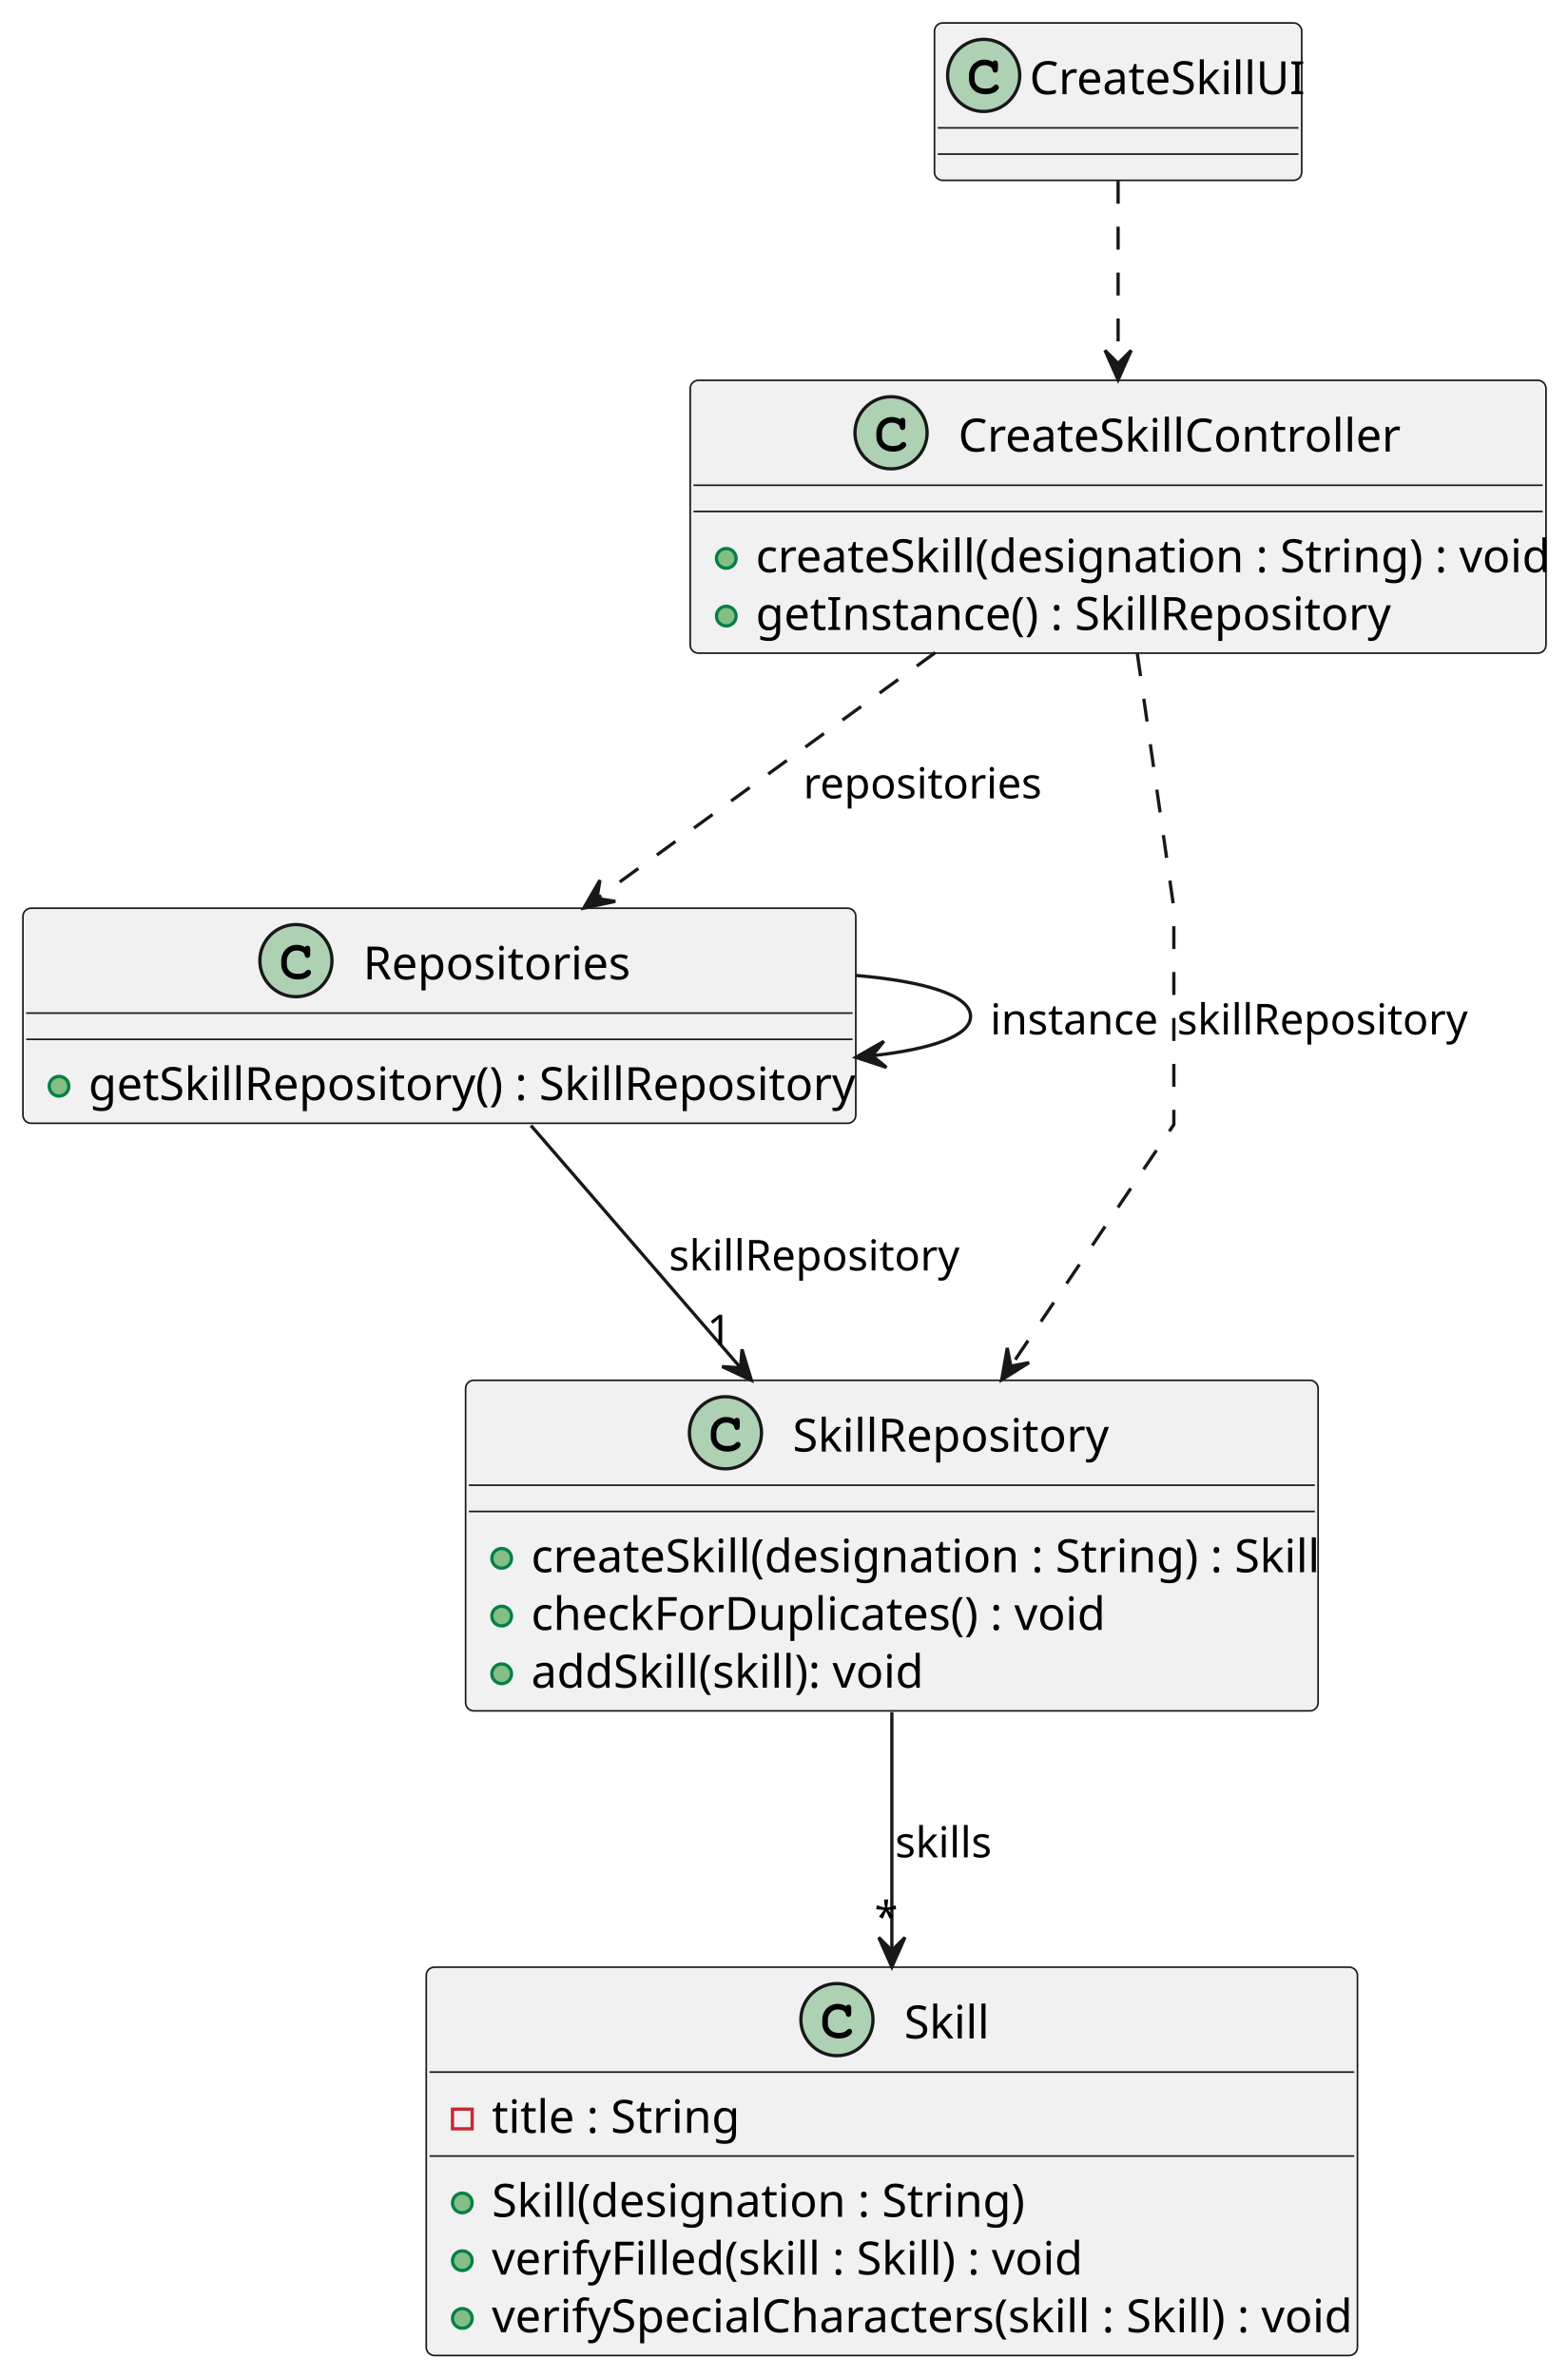
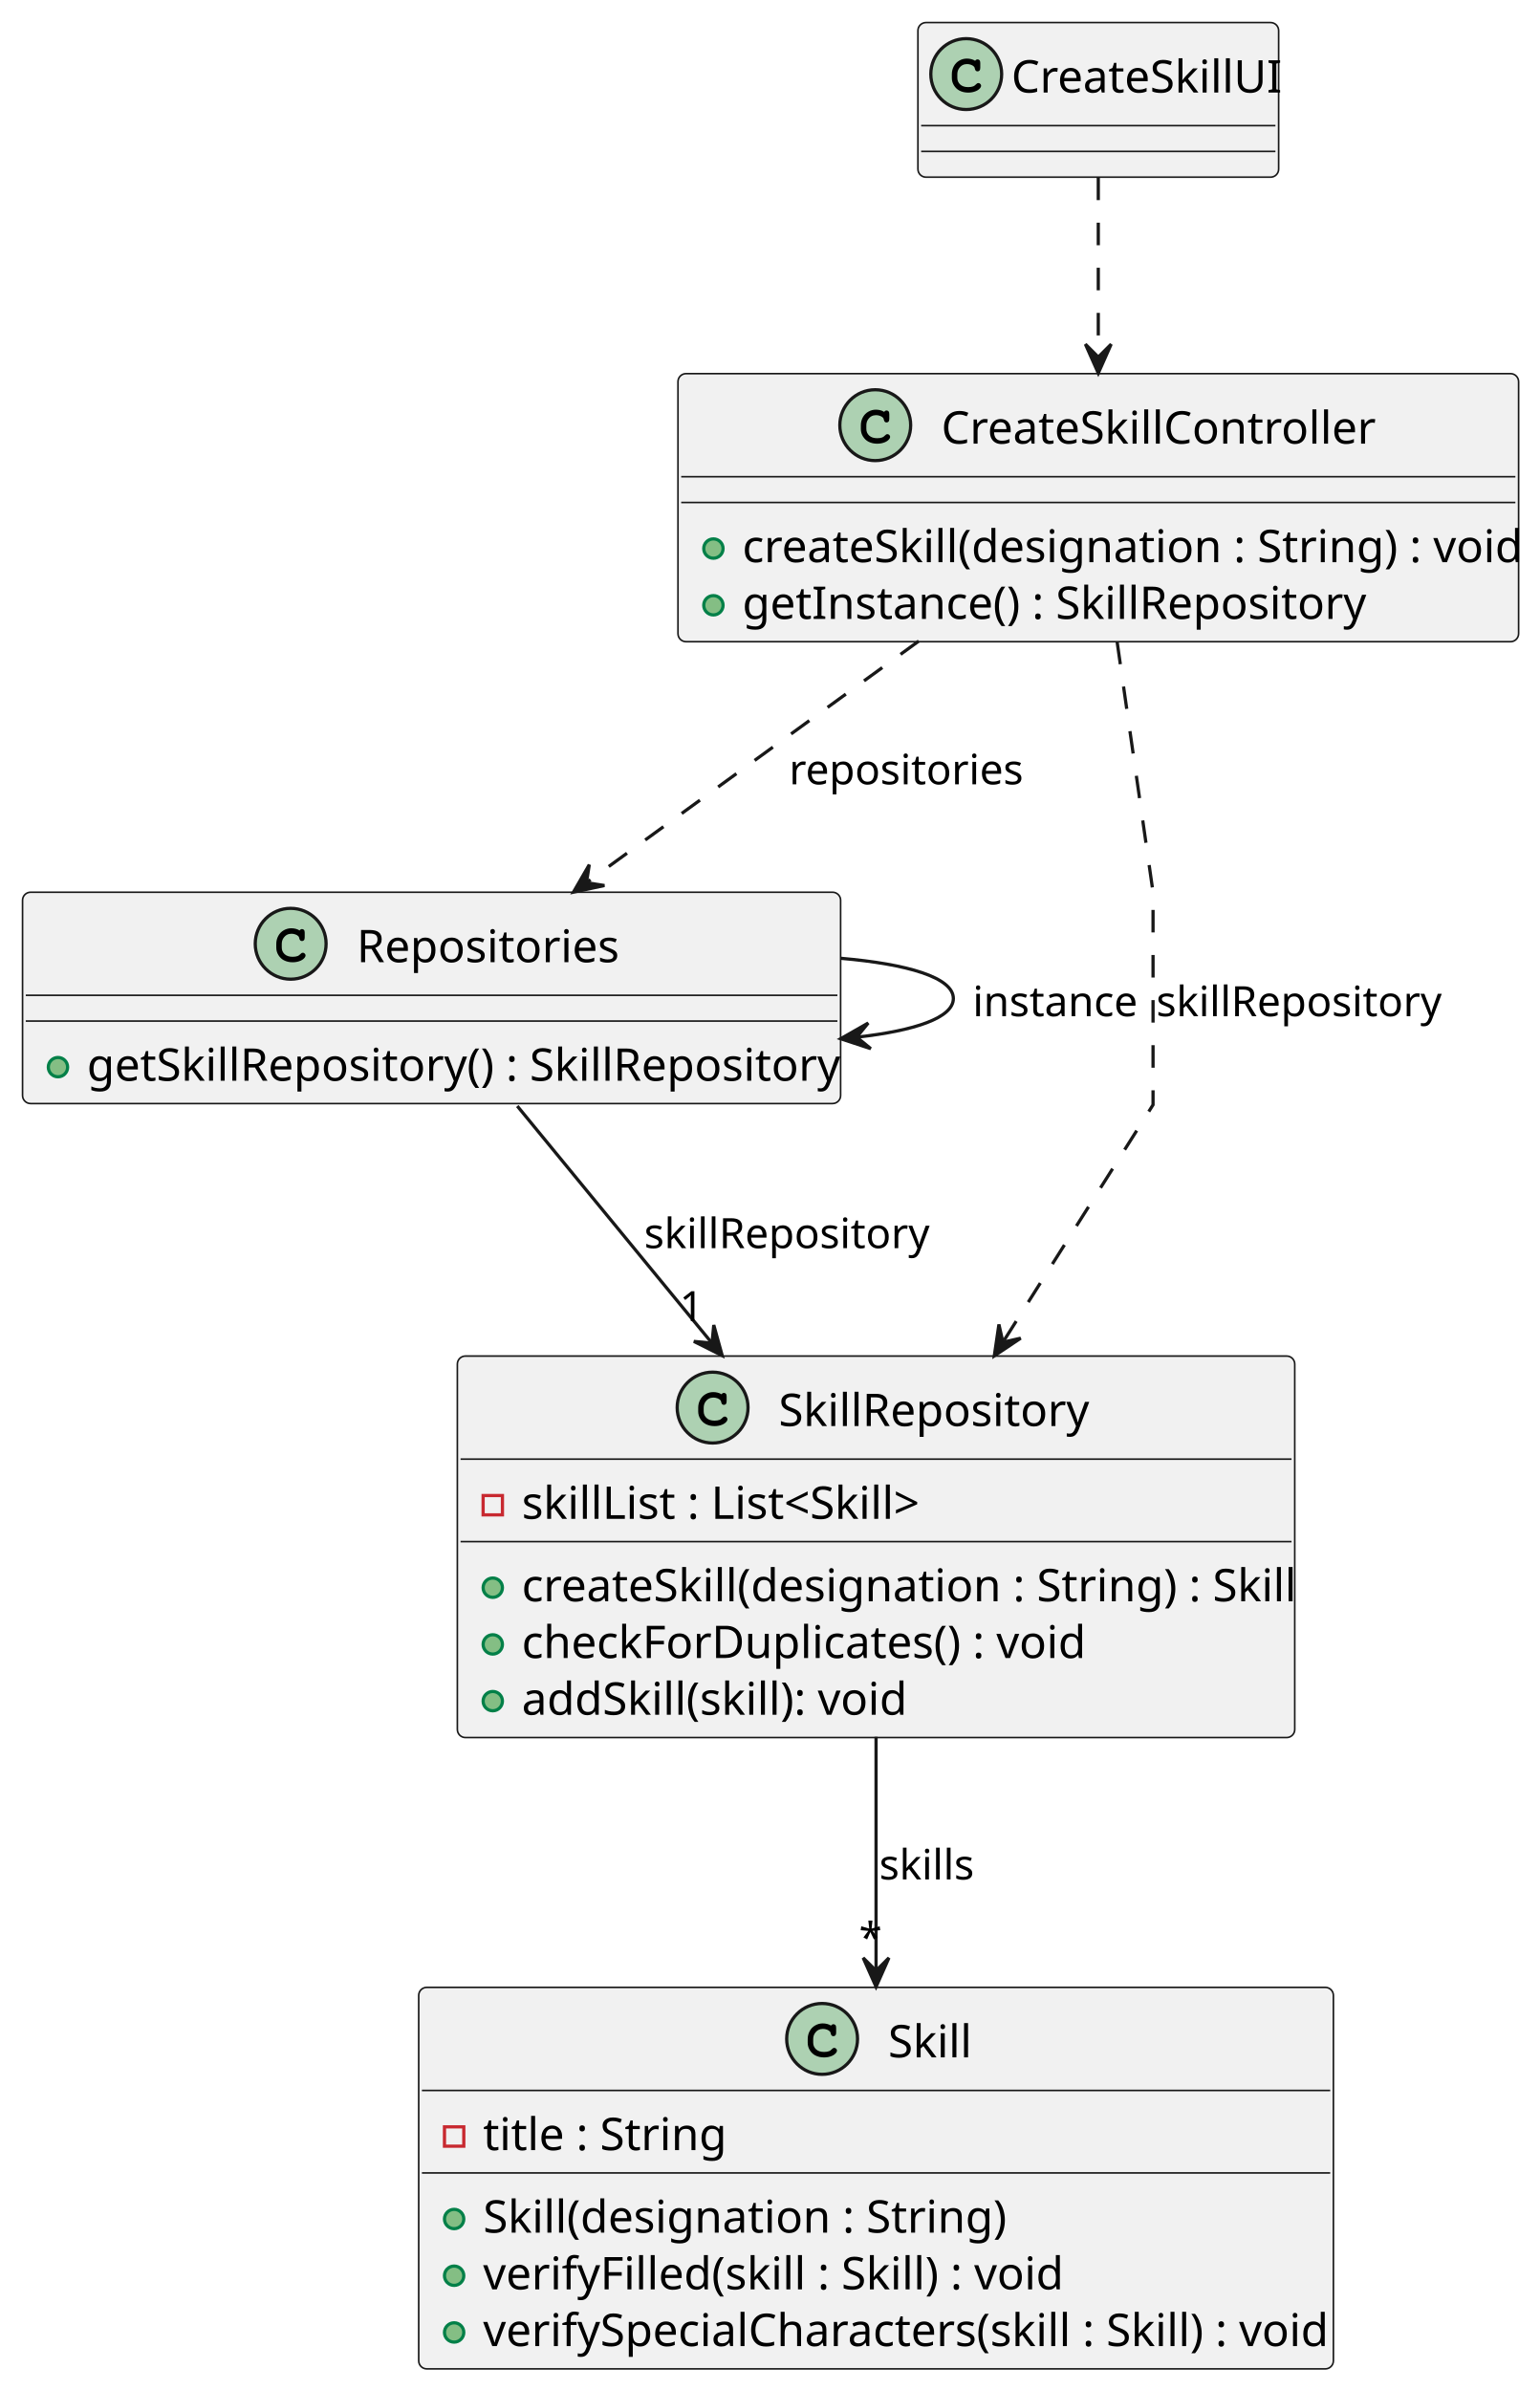
- <svg xmlns="http://www.w3.org/2000/svg" contentStyleType="text/css" height="725px" preserveAspectRatio="none" style="width:478px;height:725px;background:#FFFFFF;" version="1.1" viewBox="0 0 478 725" width="478px" zoomAndPan="magnify">
+ <svg xmlns="http://www.w3.org/2000/svg" contentStyleType="text/css" height="742px" preserveAspectRatio="none" style="width:478px;height:742px;background:#FFFFFF;" version="1.1" viewBox="0 0 478 742" width="478px" zoomAndPan="magnify">
  <defs />
  <g>
    <g id="elem_CreateSkillUI">
      <rect codeLine="7" fill="#F1F1F1" height="48" id="CreateSkillUI" rx="2.5" ry="2.5" style="stroke:#181818;stroke-width:0.5;" width="112" x="285" y="7" />
      <ellipse cx="300" cy="23" fill="#ADD1B2" rx="11" ry="11" style="stroke:#181818;stroke-width:1.0;" />
      <path d="M302.766,18.875 Q302.922,18.656 303.109,18.547 Q303.297,18.438 303.516,18.438 Q303.891,18.438 304.125,18.703 Q304.359,18.953 304.359,19.562 L304.359,21.016 Q304.359,21.625 304.125,21.891 Q303.891,22.156 303.516,22.156 Q303.172,22.156 302.969,21.953 Q302.766,21.766 302.656,21.25 Q302.609,20.891 302.422,20.703 Q302.094,20.328 301.484,20.109 Q300.875,19.891 300.25,19.891 Q299.484,19.891 298.844,20.219 Q298.219,20.547 297.719,21.297 Q297.234,22.047 297.234,23.078 L297.234,24.172 Q297.234,25.406 298.125,26.234 Q299.016,27.047 300.609,27.047 Q301.547,27.047 302.203,26.797 Q302.594,26.641 303.016,26.203 Q303.281,25.938 303.422,25.859 Q303.578,25.781 303.781,25.781 Q304.109,25.781 304.359,26.047 Q304.625,26.297 304.625,26.641 Q304.625,26.984 304.281,27.391 Q303.781,27.969 302.984,28.297 Q301.906,28.75 300.609,28.75 Q299.094,28.75 297.891,28.125 Q296.906,27.625 296.219,26.562 Q295.531,25.484 295.531,24.203 L295.531,23.047 Q295.531,21.719 296.141,20.578 Q296.766,19.422 297.859,18.812 Q298.953,18.188 300.188,18.188 Q300.922,18.188 301.562,18.359 Q302.219,18.516 302.766,18.875 Z " fill="#000000" />
      <text fill="#000000" font-family="sans-serif" font-size="14" lengthAdjust="spacing" textLength="80" x="314" y="28.729">CreateSkillUI</text>
      <line style="stroke:#181818;stroke-width:0.5;" x1="286" x2="396" y1="39" y2="39" />
      <line style="stroke:#181818;stroke-width:0.5;" x1="286" x2="396" y1="47" y2="47" />
    </g>
    <g id="elem_CreateSkillController">
      <rect codeLine="10" fill="#F1F1F1" height="83.219" id="CreateSkillController" rx="2.5" ry="2.5" style="stroke:#181818;stroke-width:0.5;" width="261" x="210.5" y="116" />
      <ellipse cx="271.75" cy="132" fill="#ADD1B2" rx="11" ry="11" style="stroke:#181818;stroke-width:1.0;" />
      <path d="M274.516,127.875 Q274.672,127.656 274.859,127.547 Q275.047,127.438 275.266,127.438 Q275.641,127.438 275.875,127.703 Q276.109,127.953 276.109,128.562 L276.109,130.016 Q276.109,130.625 275.875,130.891 Q275.641,131.156 275.266,131.156 Q274.922,131.156 274.719,130.953 Q274.516,130.766 274.406,130.25 Q274.359,129.891 274.172,129.703 Q273.844,129.328 273.234,129.109 Q272.625,128.891 272,128.891 Q271.234,128.891 270.594,129.219 Q269.969,129.547 269.469,130.297 Q268.984,131.047 268.984,132.078 L268.984,133.172 Q268.984,134.406 269.875,135.234 Q270.766,136.047 272.359,136.047 Q273.297,136.047 273.953,135.797 Q274.344,135.641 274.766,135.203 Q275.031,134.938 275.172,134.859 Q275.328,134.781 275.531,134.781 Q275.859,134.781 276.109,135.047 Q276.375,135.297 276.375,135.641 Q276.375,135.984 276.031,136.391 Q275.531,136.969 274.734,137.297 Q273.656,137.75 272.359,137.75 Q270.844,137.75 269.641,137.125 Q268.656,136.625 267.969,135.562 Q267.281,134.484 267.281,133.203 L267.281,132.047 Q267.281,130.719 267.891,129.578 Q268.516,128.422 269.609,127.812 Q270.703,127.188 271.938,127.188 Q272.672,127.188 273.312,127.359 Q273.969,127.516 274.516,127.875 Z " fill="#000000" />
      <text fill="#000000" font-family="sans-serif" font-size="14" lengthAdjust="spacing" textLength="130" x="292.25" y="137.728">CreateSkillController</text>
      <line style="stroke:#181818;stroke-width:0.5;" x1="211.5" x2="470.5" y1="148" y2="148" />
      <line style="stroke:#181818;stroke-width:0.5;" x1="211.5" x2="470.5" y1="156" y2="156" />
      <ellipse cx="221.5" cy="170.305" fill="#84BE84" rx="3" ry="3" style="stroke:#038048;stroke-width:1.0;" />
      <text fill="#000000" font-family="sans-serif" font-size="14" lengthAdjust="spacing" textLength="235" x="230.5" y="174.533">createSkill(designation : String) : void</text>
      <ellipse cx="221.5" cy="187.914" fill="#84BE84" rx="3" ry="3" style="stroke:#038048;stroke-width:1.0;" />
      <text fill="#000000" font-family="sans-serif" font-size="14" lengthAdjust="spacing" textLength="188" x="230.5" y="192.143">getInstance() : SkillRepository</text>
    </g>
    <g id="elem_Repositories">
      <rect codeLine="15" fill="#F1F1F1" height="65.609" id="Repositories" rx="2.5" ry="2.5" style="stroke:#181818;stroke-width:0.5;" width="254" x="7" y="277" />
      <ellipse cx="90.25" cy="293" fill="#ADD1B2" rx="11" ry="11" style="stroke:#181818;stroke-width:1.0;" />
      <path d="M93.016,288.875 Q93.172,288.656 93.359,288.547 Q93.547,288.438 93.766,288.438 Q94.141,288.438 94.375,288.703 Q94.609,288.953 94.609,289.562 L94.609,291.016 Q94.609,291.625 94.375,291.891 Q94.141,292.156 93.766,292.156 Q93.422,292.156 93.219,291.953 Q93.016,291.766 92.906,291.25 Q92.859,290.891 92.672,290.703 Q92.344,290.328 91.734,290.109 Q91.125,289.891 90.5,289.891 Q89.734,289.891 89.094,290.219 Q88.469,290.547 87.969,291.297 Q87.484,292.047 87.484,293.078 L87.484,294.172 Q87.484,295.406 88.375,296.234 Q89.266,297.047 90.859,297.047 Q91.797,297.047 92.453,296.797 Q92.844,296.641 93.266,296.203 Q93.531,295.938 93.672,295.859 Q93.828,295.781 94.031,295.781 Q94.359,295.781 94.609,296.047 Q94.875,296.297 94.875,296.641 Q94.875,296.984 94.531,297.391 Q94.031,297.969 93.234,298.297 Q92.156,298.75 90.859,298.75 Q89.344,298.75 88.141,298.125 Q87.156,297.625 86.469,296.562 Q85.781,295.484 85.781,294.203 L85.781,293.047 Q85.781,291.719 86.391,290.578 Q87.016,289.422 88.109,288.812 Q89.203,288.188 90.438,288.188 Q91.172,288.188 91.812,288.359 Q92.469,288.516 93.016,288.875 Z " fill="#000000" />
      <text fill="#000000" font-family="sans-serif" font-size="14" lengthAdjust="spacing" textLength="79" x="110.75" y="298.728">Repositories</text>
      <line style="stroke:#181818;stroke-width:0.5;" x1="8" x2="260" y1="309" y2="309" />
      <line style="stroke:#181818;stroke-width:0.5;" x1="8" x2="260" y1="317" y2="317" />
      <ellipse cx="18" cy="331.305" fill="#84BE84" rx="3" ry="3" style="stroke:#038048;stroke-width:1.0;" />
      <text fill="#000000" font-family="sans-serif" font-size="14" lengthAdjust="spacing" textLength="228" x="27" y="335.533">getSkillRepository() : SkillRepository</text>
    </g>
    <g id="elem_SkillRepository">
-       <rect codeLine="19" fill="#F1F1F1" height="100.828" id="SkillRepository" rx="2.5" ry="2.5" style="stroke:#181818;stroke-width:0.5;" width="260" x="142" y="421" />
+       <rect codeLine="19" fill="#F1F1F1" height="118.438" id="SkillRepository" rx="2.5" ry="2.5" style="stroke:#181818;stroke-width:0.5;" width="260" x="142" y="421" />
      <ellipse cx="221.25" cy="437" fill="#ADD1B2" rx="11" ry="11" style="stroke:#181818;stroke-width:1.0;" />
      <path d="M224.016,432.875 Q224.172,432.656 224.359,432.547 Q224.547,432.438 224.766,432.438 Q225.141,432.438 225.375,432.703 Q225.609,432.953 225.609,433.562 L225.609,435.016 Q225.609,435.625 225.375,435.891 Q225.141,436.156 224.766,436.156 Q224.422,436.156 224.219,435.953 Q224.016,435.766 223.906,435.25 Q223.859,434.891 223.672,434.703 Q223.344,434.328 222.734,434.109 Q222.125,433.891 221.5,433.891 Q220.734,433.891 220.094,434.219 Q219.469,434.547 218.969,435.297 Q218.484,436.047 218.484,437.078 L218.484,438.172 Q218.484,439.406 219.375,440.234 Q220.266,441.047 221.859,441.047 Q222.797,441.047 223.453,440.797 Q223.844,440.641 224.266,440.203 Q224.531,439.938 224.672,439.859 Q224.828,439.781 225.031,439.781 Q225.359,439.781 225.609,440.047 Q225.875,440.297 225.875,440.641 Q225.875,440.984 225.531,441.391 Q225.031,441.969 224.234,442.297 Q223.156,442.75 221.859,442.75 Q220.344,442.75 219.141,442.125 Q218.156,441.625 217.469,440.562 Q216.781,439.484 216.781,438.203 L216.781,437.047 Q216.781,435.719 217.391,434.578 Q218.016,433.422 219.109,432.812 Q220.203,432.188 221.438,432.188 Q222.172,432.188 222.812,432.359 Q223.469,432.516 224.016,432.875 Z " fill="#000000" />
      <text fill="#000000" font-family="sans-serif" font-size="14" lengthAdjust="spacing" textLength="93" x="241.75" y="442.728">SkillRepository</text>
      <line style="stroke:#181818;stroke-width:0.5;" x1="143" x2="401" y1="453" y2="453" />
-       <line style="stroke:#181818;stroke-width:0.5;" x1="143" x2="401" y1="461" y2="461" />
-       <ellipse cx="153" cy="475.305" fill="#84BE84" rx="3" ry="3" style="stroke:#038048;stroke-width:1.0;" />
-       <text fill="#000000" font-family="sans-serif" font-size="14" lengthAdjust="spacing" textLength="234" x="162" y="479.533">createSkill(designation : String) : Skill</text>
+       <rect fill="none" height="6" style="stroke:#C82930;stroke-width:1.0;" width="6" x="150" y="464.305" />
+       <text fill="#000000" font-family="sans-serif" font-size="14" lengthAdjust="spacing" textLength="120" x="162" y="471.533">skillList : List&lt;Skill&gt;</text>
+       <line style="stroke:#181818;stroke-width:0.5;" x1="143" x2="401" y1="478.609" y2="478.609" />
      <ellipse cx="153" cy="492.914" fill="#84BE84" rx="3" ry="3" style="stroke:#038048;stroke-width:1.0;" />
-       <text fill="#000000" font-family="sans-serif" font-size="14" lengthAdjust="spacing" textLength="173" x="162" y="497.143">checkForDuplicates() : void</text>
+       <text fill="#000000" font-family="sans-serif" font-size="14" lengthAdjust="spacing" textLength="234" x="162" y="497.143">createSkill(designation : String) : Skill</text>
      <ellipse cx="153" cy="510.523" fill="#84BE84" rx="3" ry="3" style="stroke:#038048;stroke-width:1.0;" />
-       <text fill="#000000" font-family="sans-serif" font-size="14" lengthAdjust="spacing" textLength="116" x="162" y="514.752">addSkill(skill): void</text>
+       <text fill="#000000" font-family="sans-serif" font-size="14" lengthAdjust="spacing" textLength="173" x="162" y="514.752">checkForDuplicates() : void</text>
+       <ellipse cx="153" cy="528.133" fill="#84BE84" rx="3" ry="3" style="stroke:#038048;stroke-width:1.0;" />
+       <text fill="#000000" font-family="sans-serif" font-size="14" lengthAdjust="spacing" textLength="116" x="162" y="532.361">addSkill(skill): void</text>
    </g>
    <g id="elem_Skill">
-       <rect codeLine="25" fill="#F1F1F1" height="118.438" id="Skill" rx="2.5" ry="2.5" style="stroke:#181818;stroke-width:0.5;" width="284" x="130" y="600" />
-       <ellipse cx="255.25" cy="616" fill="#ADD1B2" rx="11" ry="11" style="stroke:#181818;stroke-width:1.0;" />
-       <path d="M258.016,611.875 Q258.172,611.656 258.359,611.547 Q258.547,611.438 258.766,611.438 Q259.141,611.438 259.375,611.703 Q259.609,611.953 259.609,612.562 L259.609,614.016 Q259.609,614.625 259.375,614.891 Q259.141,615.156 258.766,615.156 Q258.422,615.156 258.219,614.953 Q258.016,614.766 257.906,614.25 Q257.859,613.891 257.672,613.703 Q257.344,613.328 256.734,613.109 Q256.125,612.891 255.5,612.891 Q254.734,612.891 254.094,613.219 Q253.469,613.547 252.969,614.297 Q252.484,615.047 252.484,616.078 L252.484,617.172 Q252.484,618.406 253.375,619.234 Q254.266,620.047 255.859,620.047 Q256.797,620.047 257.453,619.797 Q257.844,619.641 258.266,619.203 Q258.531,618.938 258.672,618.859 Q258.828,618.781 259.031,618.781 Q259.359,618.781 259.609,619.047 Q259.875,619.297 259.875,619.641 Q259.875,619.984 259.531,620.391 Q259.031,620.969 258.234,621.297 Q257.156,621.75 255.859,621.75 Q254.344,621.75 253.141,621.125 Q252.156,620.625 251.469,619.562 Q250.781,618.484 250.781,617.203 L250.781,616.047 Q250.781,614.719 251.391,613.578 Q252.016,612.422 253.109,611.812 Q254.203,611.188 255.438,611.188 Q256.172,611.188 256.812,611.359 Q257.469,611.516 258.016,611.875 Z " fill="#000000" />
-       <text fill="#000000" font-family="sans-serif" font-size="14" lengthAdjust="spacing" textLength="25" x="275.75" y="621.729">Skill</text>
-       <line style="stroke:#181818;stroke-width:0.5;" x1="131" x2="413" y1="632" y2="632" />
-       <rect fill="none" height="6" style="stroke:#C82930;stroke-width:1.0;" width="6" x="138" y="643.305" />
-       <text fill="#000000" font-family="sans-serif" font-size="14" lengthAdjust="spacing" textLength="71" x="150" y="650.533">title : String</text>
-       <line style="stroke:#181818;stroke-width:0.5;" x1="131" x2="413" y1="657.609" y2="657.609" />
-       <ellipse cx="141" cy="671.914" fill="#84BE84" rx="3" ry="3" style="stroke:#038048;stroke-width:1.0;" />
-       <text fill="#000000" font-family="sans-serif" font-size="14" lengthAdjust="spacing" textLength="157" x="150" y="676.143">Skill(designation : String)</text>
-       <ellipse cx="141" cy="689.523" fill="#84BE84" rx="3" ry="3" style="stroke:#038048;stroke-width:1.0;" />
-       <text fill="#000000" font-family="sans-serif" font-size="14" lengthAdjust="spacing" textLength="176" x="150" y="693.752">verifyFilled(skill : Skill) : void</text>
-       <ellipse cx="141" cy="707.133" fill="#84BE84" rx="3" ry="3" style="stroke:#038048;stroke-width:1.0;" />
-       <text fill="#000000" font-family="sans-serif" font-size="14" lengthAdjust="spacing" textLength="258" x="150" y="711.361">verifySpecialCharacters(skill : Skill) : void</text>
+       <rect codeLine="26" fill="#F1F1F1" height="118.438" id="Skill" rx="2.5" ry="2.5" style="stroke:#181818;stroke-width:0.5;" width="284" x="130" y="617" />
+       <ellipse cx="255.25" cy="633" fill="#ADD1B2" rx="11" ry="11" style="stroke:#181818;stroke-width:1.0;" />
+       <path d="M258.016,628.875 Q258.172,628.656 258.359,628.547 Q258.547,628.438 258.766,628.438 Q259.141,628.438 259.375,628.703 Q259.609,628.953 259.609,629.562 L259.609,631.016 Q259.609,631.625 259.375,631.891 Q259.141,632.156 258.766,632.156 Q258.422,632.156 258.219,631.953 Q258.016,631.766 257.906,631.25 Q257.859,630.891 257.672,630.703 Q257.344,630.328 256.734,630.109 Q256.125,629.891 255.5,629.891 Q254.734,629.891 254.094,630.219 Q253.469,630.547 252.969,631.297 Q252.484,632.047 252.484,633.078 L252.484,634.172 Q252.484,635.406 253.375,636.234 Q254.266,637.047 255.859,637.047 Q256.797,637.047 257.453,636.797 Q257.844,636.641 258.266,636.203 Q258.531,635.938 258.672,635.859 Q258.828,635.781 259.031,635.781 Q259.359,635.781 259.609,636.047 Q259.875,636.297 259.875,636.641 Q259.875,636.984 259.531,637.391 Q259.031,637.969 258.234,638.297 Q257.156,638.75 255.859,638.75 Q254.344,638.75 253.141,638.125 Q252.156,637.625 251.469,636.562 Q250.781,635.484 250.781,634.203 L250.781,633.047 Q250.781,631.719 251.391,630.578 Q252.016,629.422 253.109,628.812 Q254.203,628.188 255.438,628.188 Q256.172,628.188 256.812,628.359 Q257.469,628.516 258.016,628.875 Z " fill="#000000" />
+       <text fill="#000000" font-family="sans-serif" font-size="14" lengthAdjust="spacing" textLength="25" x="275.75" y="638.729">Skill</text>
+       <line style="stroke:#181818;stroke-width:0.5;" x1="131" x2="413" y1="649" y2="649" />
+       <rect fill="none" height="6" style="stroke:#C82930;stroke-width:1.0;" width="6" x="138" y="660.305" />
+       <text fill="#000000" font-family="sans-serif" font-size="14" lengthAdjust="spacing" textLength="71" x="150" y="667.533">title : String</text>
+       <line style="stroke:#181818;stroke-width:0.5;" x1="131" x2="413" y1="674.609" y2="674.609" />
+       <ellipse cx="141" cy="688.914" fill="#84BE84" rx="3" ry="3" style="stroke:#038048;stroke-width:1.0;" />
+       <text fill="#000000" font-family="sans-serif" font-size="14" lengthAdjust="spacing" textLength="157" x="150" y="693.143">Skill(designation : String)</text>
+       <ellipse cx="141" cy="706.523" fill="#84BE84" rx="3" ry="3" style="stroke:#038048;stroke-width:1.0;" />
+       <text fill="#000000" font-family="sans-serif" font-size="14" lengthAdjust="spacing" textLength="176" x="150" y="710.752">verifyFilled(skill : Skill) : void</text>
+       <ellipse cx="141" cy="724.133" fill="#84BE84" rx="3" ry="3" style="stroke:#038048;stroke-width:1.0;" />
+       <text fill="#000000" font-family="sans-serif" font-size="14" lengthAdjust="spacing" textLength="258" x="150" y="728.361">verifySpecialCharacters(skill : Skill) : void</text>
    </g>
    <g id="link_CreateSkillUI_CreateSkillController">
-       <path codeLine="32" d="M341,55.13 C341,70.68 341,91.72 341,110.6 " fill="none" id="CreateSkillUI-to-CreateSkillController" style="stroke:#181818;stroke-width:1.0;stroke-dasharray:7.0,7.0;" />
+       <path codeLine="33" d="M341,55.13 C341,70.68 341,91.72 341,110.6 " fill="none" id="CreateSkillUI-to-CreateSkillController" style="stroke:#181818;stroke-width:1.0;stroke-dasharray:7.0,7.0;" />
      <polygon fill="#181818" points="341,115.86,345,106.86,341,110.86,337,106.86,341,115.86" style="stroke:#181818;stroke-width:1.0;" />
    </g>
    <g id="link_Repositories_SkillRepository">
-       <path codeLine="33" d="M161.93,343.28 C180.24,364.45 204.63,392.63 225.79,417.09 " fill="none" id="Repositories-to-SkillRepository" style="stroke:#181818;stroke-width:1.0;" />
-       <polygon fill="#181818" points="229.16,420.99,226.284,411.57,225.884,417.213,220.241,416.812,229.16,420.99" style="stroke:#181818;stroke-width:1.0;" />
-       <text fill="#000000" font-family="sans-serif" font-size="13" lengthAdjust="spacing" textLength="85" x="204" y="387.495">skillRepository</text>
-       <text fill="#000000" font-family="sans-serif" font-size="13" lengthAdjust="spacing" textLength="7" x="215.643" y="410.294">1</text>
+       <path codeLine="34" d="M160.61,343.39 C177.71,364.21 200.48,391.93 220.97,416.88 " fill="none" id="Repositories-to-SkillRepository" style="stroke:#181818;stroke-width:1.0;" />
+       <polygon fill="#181818" points="224.24,420.86,221.614,411.368,221.065,416.998,215.434,416.449,224.24,420.86" style="stroke:#181818;stroke-width:1.0;" />
+       <text fill="#000000" font-family="sans-serif" font-size="13" lengthAdjust="spacing" textLength="85" x="200" y="387.495">skillRepository</text>
+       <text fill="#000000" font-family="sans-serif" font-size="13" lengthAdjust="spacing" textLength="7" x="210.993" y="410.167">1</text>
    </g>
    <g id="link_Repositories_Repositories">
-       <path codeLine="34" d="M261.01,297.51 C281.75,299.3 296,303.46 296,310 C296,315.98 284.09,319.97 266.21,321.98 " fill="none" id="Repositories-to-Repositories" style="stroke:#181818;stroke-width:1.0;" />
+       <path codeLine="35" d="M261.01,297.51 C281.75,299.3 296,303.46 296,310 C296,315.98 284.09,319.97 266.21,321.98 " fill="none" id="Repositories-to-Repositories" style="stroke:#181818;stroke-width:1.0;" />
      <polygon fill="#181818" points="261.01,322.49,270.365,325.569,265.985,321.99,269.565,317.609,261.01,322.49" style="stroke:#181818;stroke-width:1.0;" />
      <text fill="#000000" font-family="sans-serif" font-size="13" lengthAdjust="spacing" textLength="49" x="302" y="315.495">instance</text>
    </g>
    <g id="link_SkillRepository_Skill">
-       <path codeLine="35" d="M272,522.21 C272,544.55 272,571.18 272,594.91 " fill="none" id="SkillRepository-to-Skill" style="stroke:#181818;stroke-width:1.0;" />
-       <polygon fill="#181818" points="272,599.92,276,590.92,272,594.92,268,590.92,272,599.92" style="stroke:#181818;stroke-width:1.0;" />
-       <text fill="#000000" font-family="sans-serif" font-size="13" lengthAdjust="spacing" textLength="30" x="273" y="566.495">skills</text>
-       <text fill="#000000" font-family="sans-serif" font-size="13" lengthAdjust="spacing" textLength="5" x="266.695" y="589.235">*</text>
+       <path codeLine="36" d="M272,539.21 C272,562.03 272,588.29 272,611.6 " fill="none" id="SkillRepository-to-Skill" style="stroke:#181818;stroke-width:1.0;" />
+       <polygon fill="#181818" points="272,616.83,276,607.83,272,611.83,268,607.83,272,616.83" style="stroke:#181818;stroke-width:1.0;" />
+       <text fill="#000000" font-family="sans-serif" font-size="13" lengthAdjust="spacing" textLength="30" x="273" y="583.495">skills</text>
+       <text fill="#000000" font-family="sans-serif" font-size="13" lengthAdjust="spacing" textLength="5" x="266.695" y="606.134">*</text>
    </g>
    <g id="link_CreateSkillController_Repositories">
-       <path codeLine="36" d="M285.26,199.03 C253.05,222.44 212.95,251.6 182.13,274.01 " fill="none" id="CreateSkillController-to-Repositories" style="stroke:#181818;stroke-width:1.0;stroke-dasharray:7.0,7.0;" />
+       <path codeLine="37" d="M285.26,199.03 C253.05,222.44 212.95,251.6 182.13,274.01 " fill="none" id="CreateSkillController-to-Repositories" style="stroke:#181818;stroke-width:1.0;stroke-dasharray:7.0,7.0;" />
      <polygon fill="#181818" points="178.04,276.98,187.67,274.917,182.082,274.037,182.962,268.449,178.04,276.98" style="stroke:#181818;stroke-width:1.0;" />
      <text fill="#000000" font-family="sans-serif" font-size="13" lengthAdjust="spacing" textLength="67" x="245" y="243.495">repositories</text>
    </g>
    <g id="link_CreateSkillController_SkillRepository">
-       <path codeLine="37" d="M346.85,199.28 C351.77,233.56 358,277 358,277 C358,277 358,343 358,343 C358,343 331.82,381.82 308.34,416.62 " fill="none" id="CreateSkillController-to-SkillRepository" style="stroke:#181818;stroke-width:1.0;stroke-dasharray:7.0,7.0;" />
-       <polygon fill="#181818" points="305.5,420.84,313.841,415.603,308.29,416.691,307.203,411.139,305.5,420.84" style="stroke:#181818;stroke-width:1.0;" />
+       <path codeLine="38" d="M346.85,199.28 C351.77,233.56 358,277 358,277 C358,277 358,343 358,343 C358,343 334.08,380.83 311.47,416.58 " fill="none" id="CreateSkillController-to-SkillRepository" style="stroke:#181818;stroke-width:1.0;stroke-dasharray:7.0,7.0;" />
+       <polygon fill="#181818" points="308.72,420.93,316.909,415.458,311.39,416.703,310.145,411.185,308.72,420.93" style="stroke:#181818;stroke-width:1.0;" />
      <text fill="#000000" font-family="sans-serif" font-size="13" lengthAdjust="spacing" textLength="85" x="359" y="315.495">skillRepository</text>
    </g>
  </g>
</svg>
